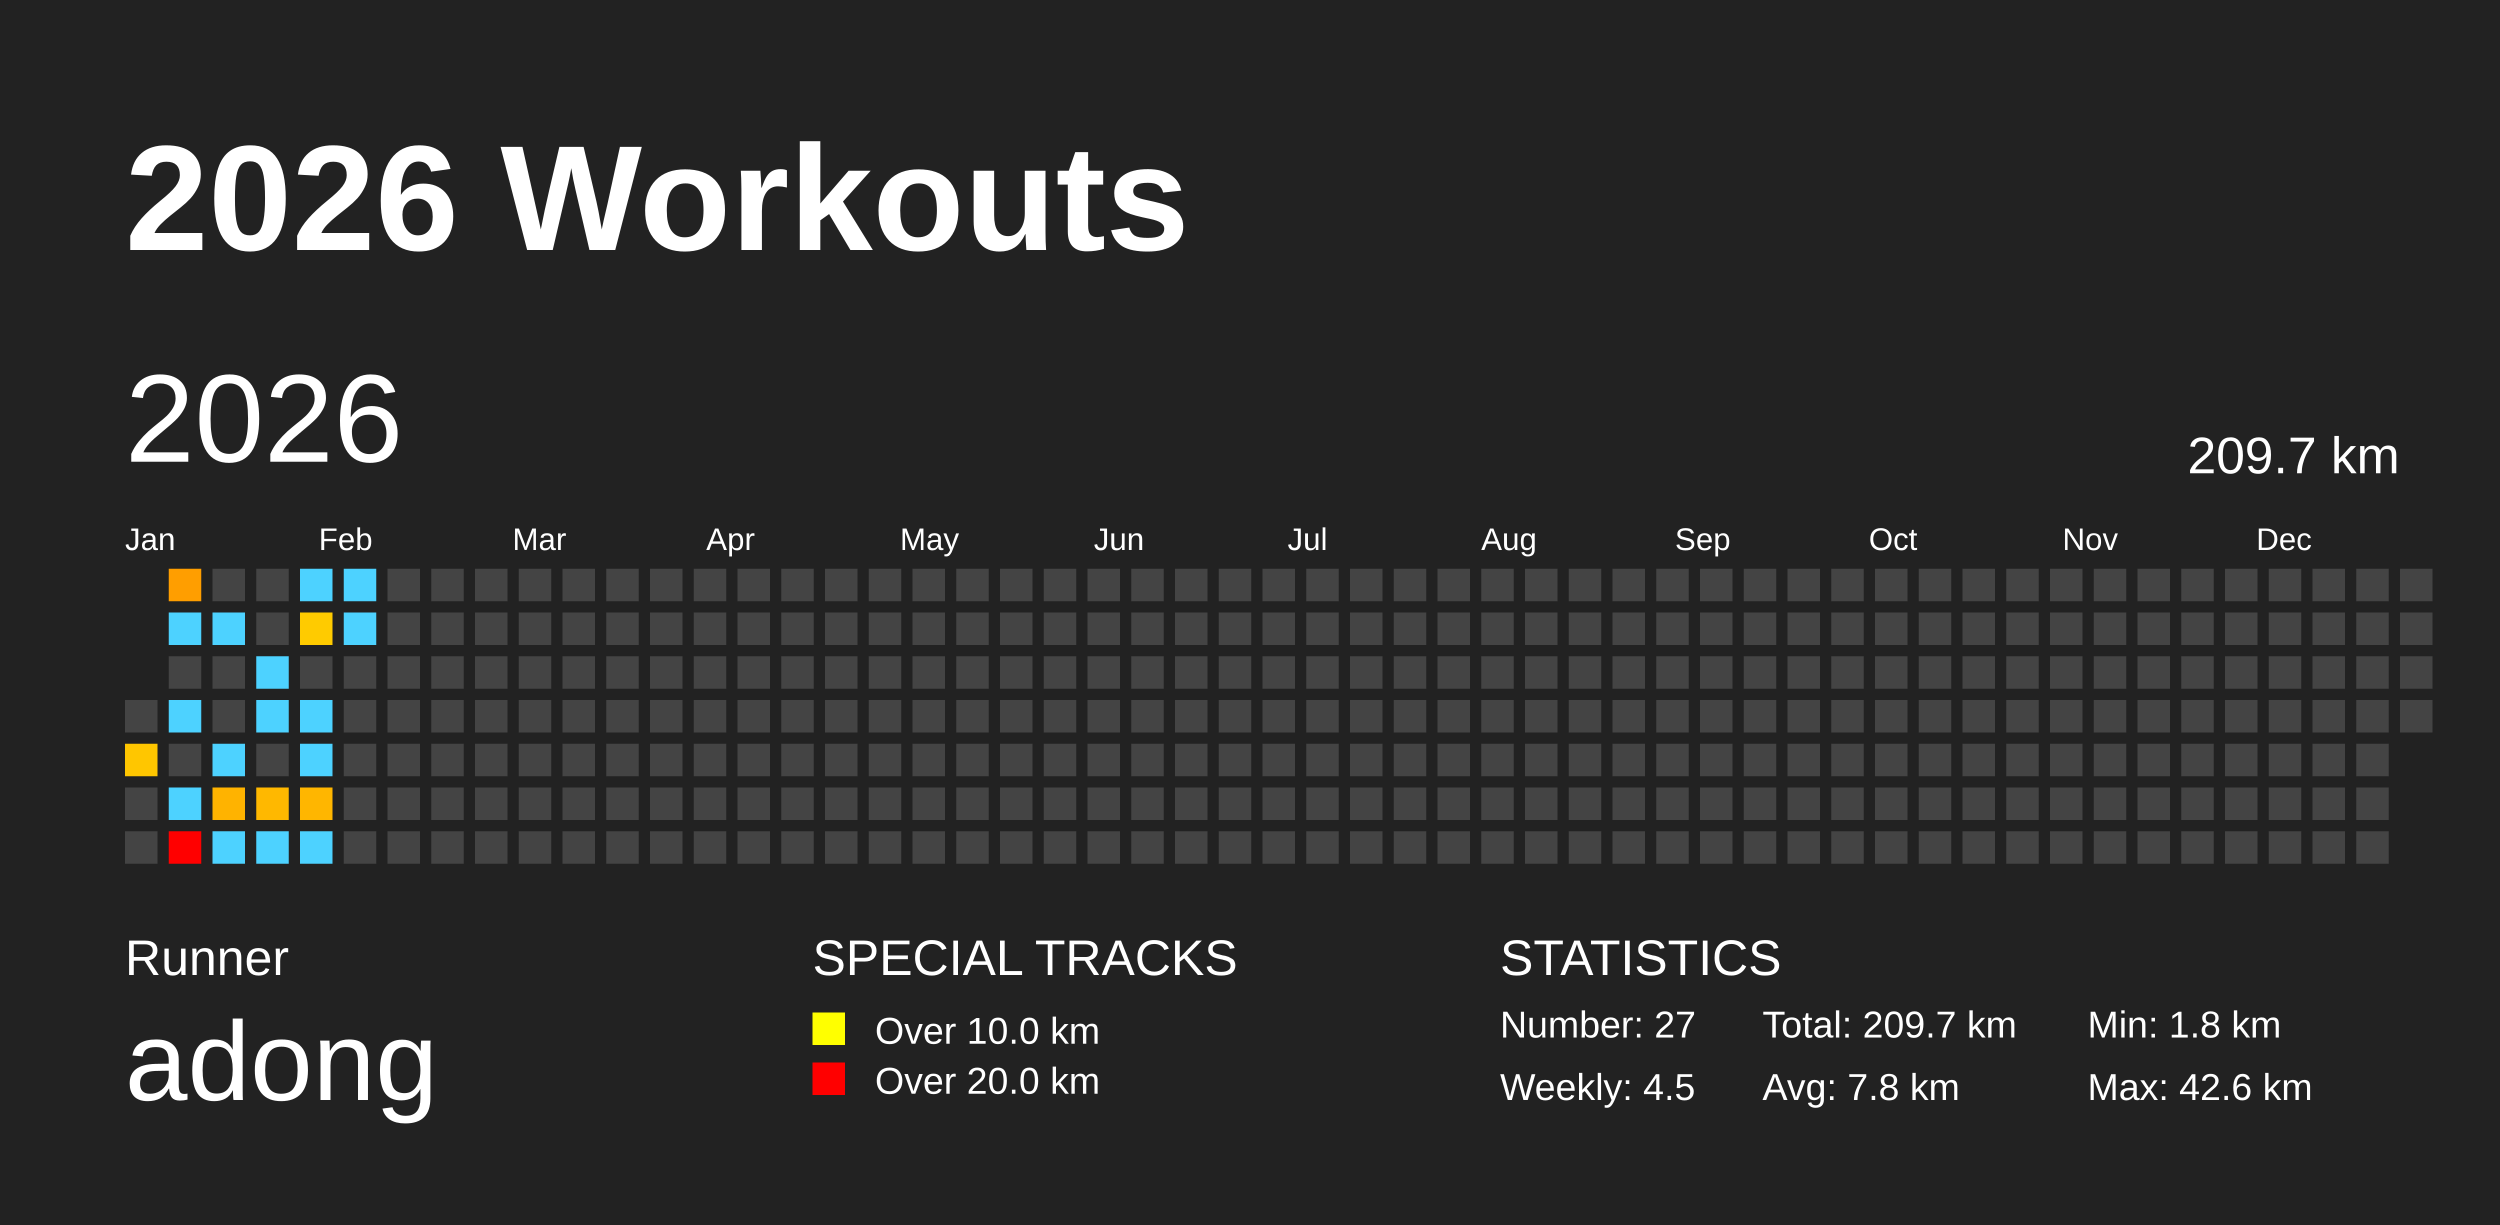
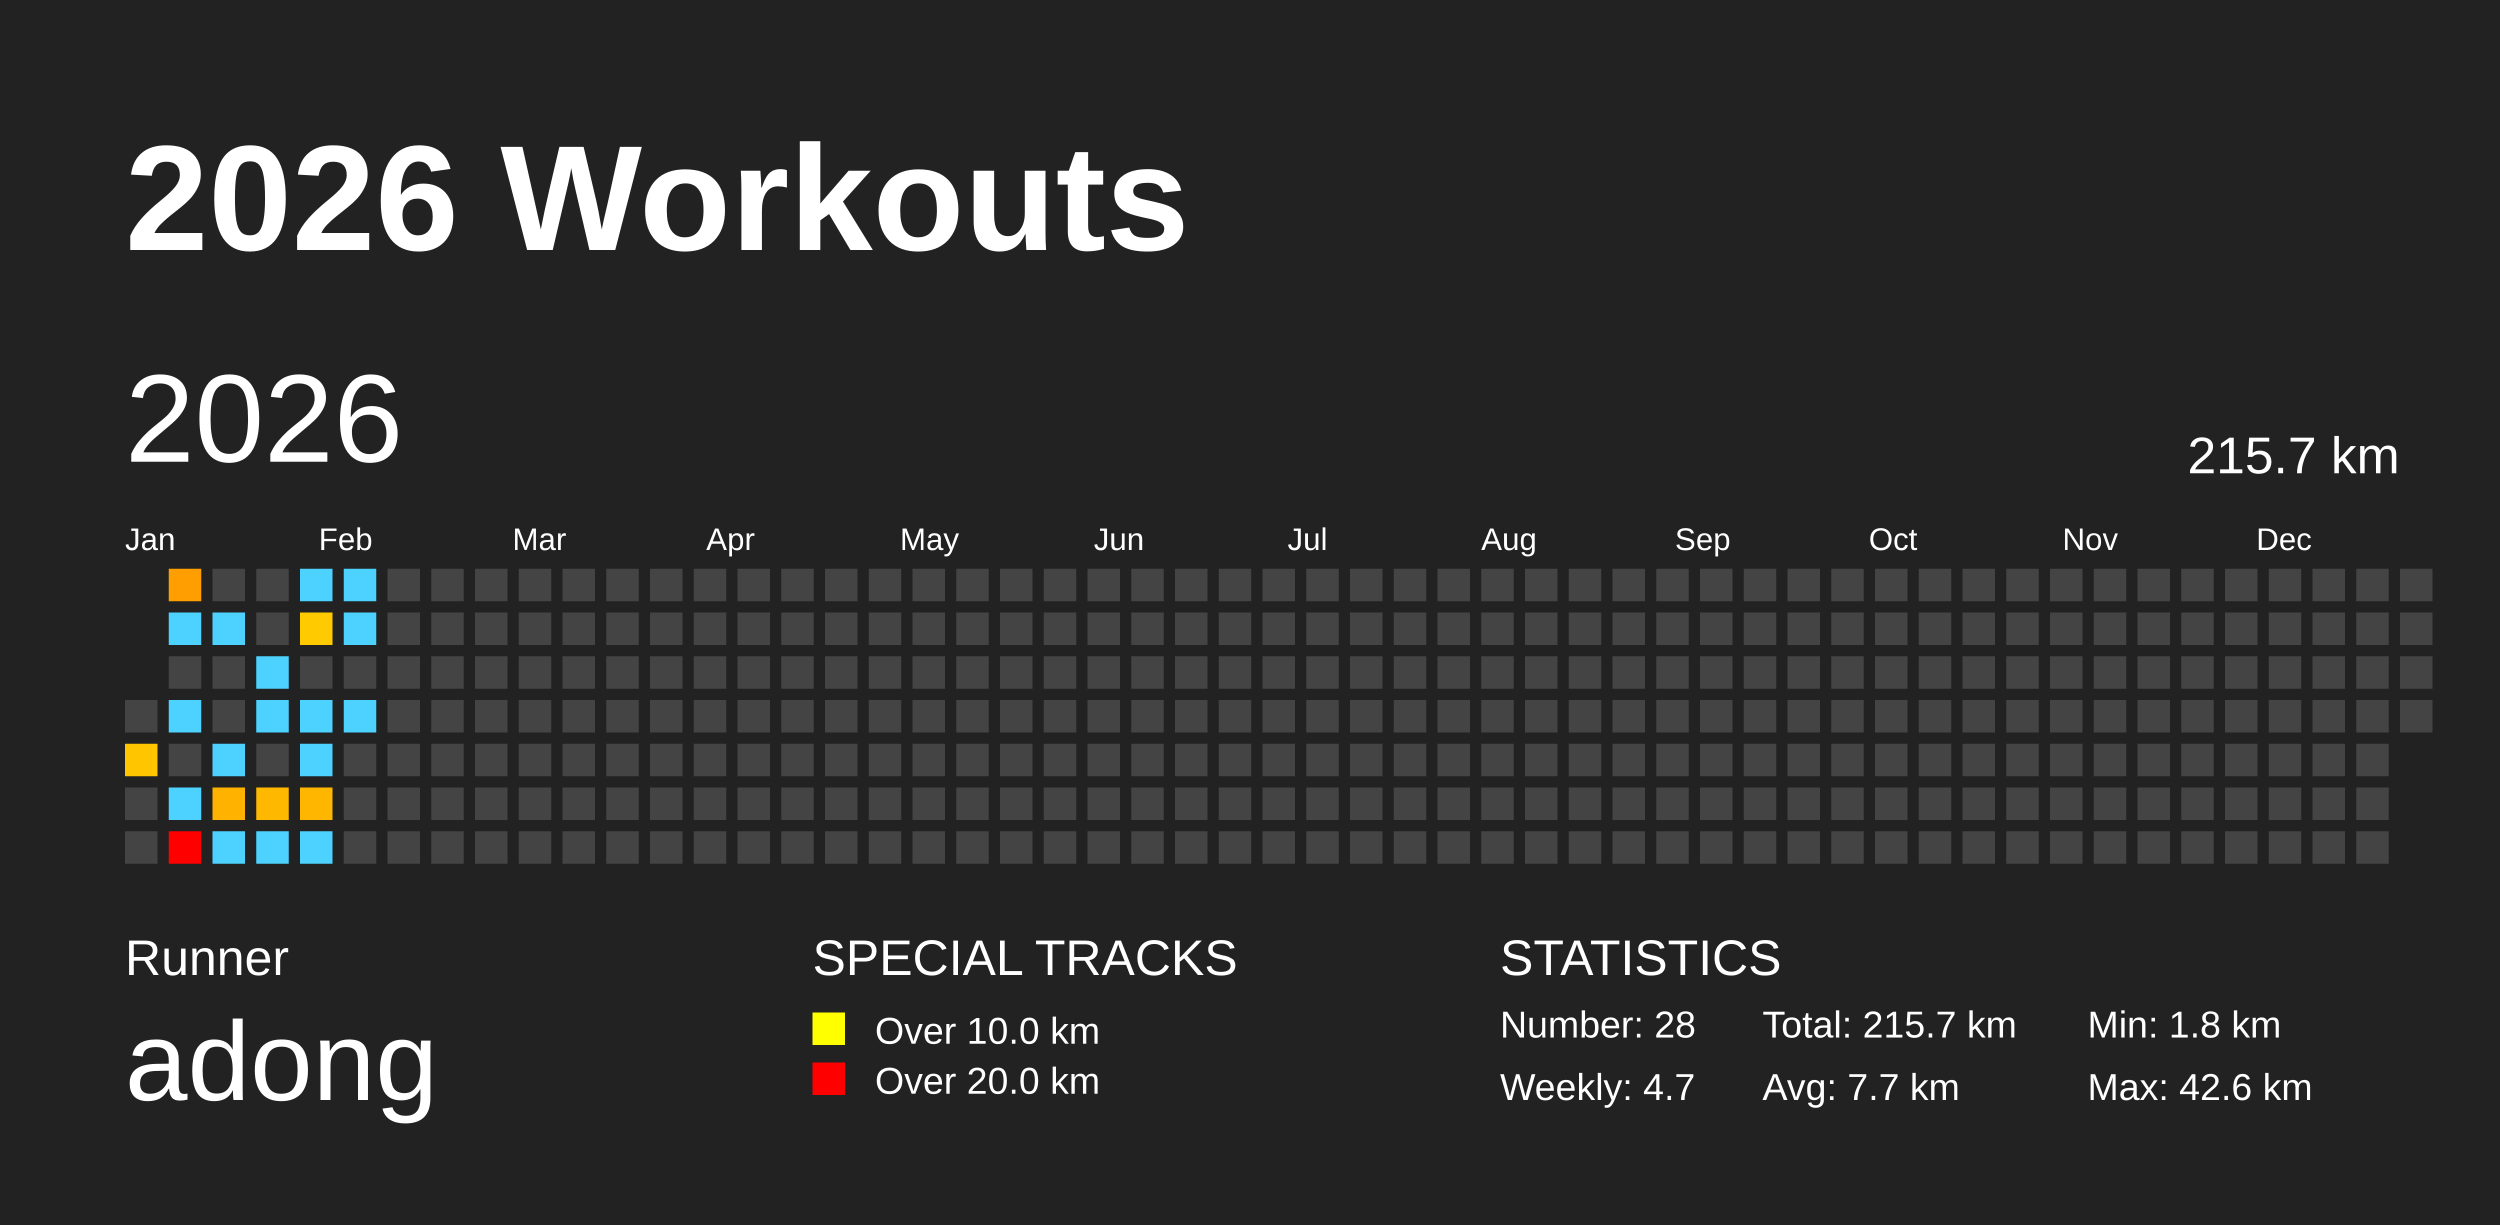
<svg xmlns="http://www.w3.org/2000/svg" baseProfile="full" height="98mm" version="1.1" viewBox="0,0,200,98" width="200mm">
  <defs />
  <rect fill="#222222" height="98" width="200" x="0" y="0" />
  <text fill="#FFFFFF" style="font-size:12px; font-family:Arial; font-weight:bold;" x="10" y="20">2026 Workouts</text>
  <text fill="#FFFFFF" style="font-size:4px; font-family:Arial" x="10" y="78">Runner</text>
  <text fill="#FFFFFF" style="font-size:9px; font-family:Arial" x="10" y="88">adong</text>
  <text fill="#FFFFFF" style="font-size:4px; font-family:Arial" x="65" y="78">SPECIAL TRACKS</text>
  <rect fill="yellow" height="2.6" width="2.6" x="65" y="81" />
  <text fill="#FFFFFF" style="font-size:3px; font-family:Arial" x="70" y="83.5">Over 10.0 km</text>
  <rect fill="red" height="2.6" width="2.6" x="65" y="85" />
  <text fill="#FFFFFF" style="font-size:3px; font-family:Arial" x="70" y="87.5">Over 20.0 km</text>
  <text fill="#FFFFFF" style="font-size:4px; font-family:Arial" x="120" y="78">STATISTICS</text>
-   <text fill="#FFFFFF" style="font-size:3px; font-family:Arial" x="120" y="83">Number: 27</text>
-   <text fill="#FFFFFF" style="font-size:3px; font-family:Arial" x="120" y="88">Weekly: 4.5</text>
-   <text fill="#FFFFFF" style="font-size:3px; font-family:Arial" x="141" y="83">Total: 209.7 km</text>
-   <text fill="#FFFFFF" style="font-size:3px; font-family:Arial" x="141" y="88">Avg: 7.8 km</text>
+   <text fill="#FFFFFF" style="font-size:3px; font-family:Arial" x="120" y="83">Number: 28</text>
+   <text fill="#FFFFFF" style="font-size:3px; font-family:Arial" x="120" y="88">Weekly: 4.7</text>
+   <text fill="#FFFFFF" style="font-size:3px; font-family:Arial" x="141" y="83">Total: 215.7 km</text>
+   <text fill="#FFFFFF" style="font-size:3px; font-family:Arial" x="141" y="88">Avg: 7.7 km</text>
  <text fill="#FFFFFF" style="font-size:3px; font-family:Arial" x="167" y="83">Min: 1.8 km</text>
  <text fill="#FFFFFF" style="font-size:3px; font-family:Arial" x="167" y="88">Max: 42.6 km</text>
  <text dominant-baseline="hanging" fill="#FFFFFF" style="font-size:10.0px; font-family:Arial;" x="10" y="30">2026</text>
-   <text dominant-baseline="hanging" fill="#FFFFFF" style="font-size:4.125px; font-family:Arial;" x="175" y="35">209.7 km</text>
+   <text dominant-baseline="hanging" fill="#FFFFFF" style="font-size:4.125px; font-family:Arial;" x="175" y="35">215.7 km</text>
  <text fill="#FFFFFF" style="font-size:2.5px; font-family:Arial" x="10.0" y="44">Jan</text>
  <text fill="#FFFFFF" style="font-size:2.5px; font-family:Arial" x="25.5" y="44">Feb</text>
  <text fill="#FFFFFF" style="font-size:2.5px; font-family:Arial" x="41.0" y="44">Mar</text>
  <text fill="#FFFFFF" style="font-size:2.5px; font-family:Arial" x="56.5" y="44">Apr</text>
  <text fill="#FFFFFF" style="font-size:2.5px; font-family:Arial" x="72.0" y="44">May</text>
  <text fill="#FFFFFF" style="font-size:2.5px; font-family:Arial" x="87.5" y="44">Jun</text>
  <text fill="#FFFFFF" style="font-size:2.5px; font-family:Arial" x="103.0" y="44">Jul</text>
  <text fill="#FFFFFF" style="font-size:2.5px; font-family:Arial" x="118.5" y="44">Aug</text>
  <text fill="#FFFFFF" style="font-size:2.5px; font-family:Arial" x="134.0" y="44">Sep</text>
  <text fill="#FFFFFF" style="font-size:2.5px; font-family:Arial" x="149.5" y="44">Oct</text>
  <text fill="#FFFFFF" style="font-size:2.5px; font-family:Arial" x="165.0" y="44">Nov</text>
  <text fill="#FFFFFF" style="font-size:2.5px; font-family:Arial" x="180.5" y="44">Dec</text>
  <rect fill="#444444" height="2.6" width="2.6" x="10.0" y="56.0" />
  <rect fill="#ffc600" height="2.6" width="2.6" x="10.0" y="59.5" />
  <rect fill="#444444" height="2.6" width="2.6" x="10.0" y="63.0" />
  <rect fill="#444444" height="2.6" width="2.6" x="10.0" y="66.5" />
  <rect fill="#ff9e00" height="2.6" width="2.6" x="13.5" y="45.5" />
  <rect fill="#4dd2ff" height="2.6" width="2.6" x="13.5" y="49.0" />
  <rect fill="#444444" height="2.6" width="2.6" x="13.5" y="52.5" />
  <rect fill="#4dd2ff" height="2.6" width="2.6" x="13.5" y="56.0" />
  <rect fill="#444444" height="2.6" width="2.6" x="13.5" y="59.5" />
  <rect fill="#4dd2ff" height="2.6" width="2.6" x="13.5" y="63.0" />
  <rect fill="red" height="2.6" width="2.6" x="13.5" y="66.5" />
  <rect fill="#444444" height="2.6" width="2.6" x="17.0" y="45.5" />
  <rect fill="#4dd2ff" height="2.6" width="2.6" x="17.0" y="49.0" />
  <rect fill="#444444" height="2.6" width="2.6" x="17.0" y="52.5" />
  <rect fill="#444444" height="2.6" width="2.6" x="17.0" y="56.0" />
  <rect fill="#4dd2ff" height="2.6" width="2.6" x="17.0" y="59.5" />
  <rect fill="#ffb300" height="2.6" width="2.6" x="17.0" y="63.0" />
  <rect fill="#4dd2ff" height="2.6" width="2.6" x="17.0" y="66.5" />
  <rect fill="#444444" height="2.6" width="2.6" x="20.5" y="45.5" />
  <rect fill="#444444" height="2.6" width="2.6" x="20.5" y="49.0" />
  <rect fill="#4dd2ff" height="2.6" width="2.6" x="20.5" y="52.5" />
  <rect fill="#4dd2ff" height="2.6" width="2.6" x="20.5" y="56.0" />
  <rect fill="#444444" height="2.6" width="2.6" x="20.5" y="59.5" />
  <rect fill="#ffb800" height="2.6" width="2.6" x="20.5" y="63.0" />
  <rect fill="#4dd2ff" height="2.6" width="2.6" x="20.5" y="66.5" />
  <rect fill="#4dd2ff" height="2.6" width="2.6" x="24.0" y="45.5" />
  <rect fill="#ffcb00" height="2.6" width="2.6" x="24.0" y="49.0" />
  <rect fill="#444444" height="2.6" width="2.6" x="24.0" y="52.5" />
  <rect fill="#4dd2ff" height="2.6" width="2.6" x="24.0" y="56.0" />
  <rect fill="#4dd2ff" height="2.6" width="2.6" x="24.0" y="59.5" />
  <rect fill="#ffb600" height="2.6" width="2.6" x="24.0" y="63.0" />
  <rect fill="#4dd2ff" height="2.6" width="2.6" x="24.0" y="66.5" />
  <rect fill="#4dd2ff" height="2.6" width="2.6" x="27.5" y="45.5" />
  <rect fill="#4dd2ff" height="2.6" width="2.6" x="27.5" y="49.0" />
  <rect fill="#444444" height="2.6" width="2.6" x="27.5" y="52.5" />
-   <rect fill="#444444" height="2.6" width="2.6" x="27.5" y="56.0" />
+   <rect fill="#4dd2ff" height="2.6" width="2.6" x="27.5" y="56.0" />
  <rect fill="#444444" height="2.6" width="2.6" x="27.5" y="59.5" />
  <rect fill="#444444" height="2.6" width="2.6" x="27.5" y="63.0" />
  <rect fill="#444444" height="2.6" width="2.6" x="27.5" y="66.5" />
  <rect fill="#444444" height="2.6" width="2.6" x="31.0" y="45.5" />
  <rect fill="#444444" height="2.6" width="2.6" x="31.0" y="49.0" />
  <rect fill="#444444" height="2.6" width="2.6" x="31.0" y="52.5" />
  <rect fill="#444444" height="2.6" width="2.6" x="31.0" y="56.0" />
  <rect fill="#444444" height="2.6" width="2.6" x="31.0" y="59.5" />
  <rect fill="#444444" height="2.6" width="2.6" x="31.0" y="63.0" />
  <rect fill="#444444" height="2.6" width="2.6" x="31.0" y="66.5" />
  <rect fill="#444444" height="2.6" width="2.6" x="34.5" y="45.5" />
  <rect fill="#444444" height="2.6" width="2.6" x="34.5" y="49.0" />
  <rect fill="#444444" height="2.6" width="2.6" x="34.5" y="52.5" />
  <rect fill="#444444" height="2.6" width="2.6" x="34.5" y="56.0" />
  <rect fill="#444444" height="2.6" width="2.6" x="34.5" y="59.5" />
  <rect fill="#444444" height="2.6" width="2.6" x="34.5" y="63.0" />
  <rect fill="#444444" height="2.6" width="2.6" x="34.5" y="66.5" />
  <rect fill="#444444" height="2.6" width="2.6" x="38.0" y="45.5" />
  <rect fill="#444444" height="2.6" width="2.6" x="38.0" y="49.0" />
  <rect fill="#444444" height="2.6" width="2.6" x="38.0" y="52.5" />
  <rect fill="#444444" height="2.6" width="2.6" x="38.0" y="56.0" />
  <rect fill="#444444" height="2.6" width="2.6" x="38.0" y="59.5" />
  <rect fill="#444444" height="2.6" width="2.6" x="38.0" y="63.0" />
  <rect fill="#444444" height="2.6" width="2.6" x="38.0" y="66.5" />
  <rect fill="#444444" height="2.6" width="2.6" x="41.5" y="45.5" />
  <rect fill="#444444" height="2.6" width="2.6" x="41.5" y="49.0" />
  <rect fill="#444444" height="2.6" width="2.6" x="41.5" y="52.5" />
  <rect fill="#444444" height="2.6" width="2.6" x="41.5" y="56.0" />
  <rect fill="#444444" height="2.6" width="2.6" x="41.5" y="59.5" />
  <rect fill="#444444" height="2.6" width="2.6" x="41.5" y="63.0" />
  <rect fill="#444444" height="2.6" width="2.6" x="41.5" y="66.5" />
  <rect fill="#444444" height="2.6" width="2.6" x="45.0" y="45.5" />
  <rect fill="#444444" height="2.6" width="2.6" x="45.0" y="49.0" />
  <rect fill="#444444" height="2.6" width="2.6" x="45.0" y="52.5" />
  <rect fill="#444444" height="2.6" width="2.6" x="45.0" y="56.0" />
  <rect fill="#444444" height="2.6" width="2.6" x="45.0" y="59.5" />
  <rect fill="#444444" height="2.6" width="2.6" x="45.0" y="63.0" />
  <rect fill="#444444" height="2.6" width="2.6" x="45.0" y="66.5" />
  <rect fill="#444444" height="2.6" width="2.6" x="48.5" y="45.5" />
  <rect fill="#444444" height="2.6" width="2.6" x="48.5" y="49.0" />
  <rect fill="#444444" height="2.6" width="2.6" x="48.5" y="52.5" />
  <rect fill="#444444" height="2.6" width="2.6" x="48.5" y="56.0" />
  <rect fill="#444444" height="2.6" width="2.6" x="48.5" y="59.5" />
  <rect fill="#444444" height="2.6" width="2.6" x="48.5" y="63.0" />
  <rect fill="#444444" height="2.6" width="2.6" x="48.5" y="66.5" />
  <rect fill="#444444" height="2.6" width="2.6" x="52.0" y="45.5" />
  <rect fill="#444444" height="2.6" width="2.6" x="52.0" y="49.0" />
  <rect fill="#444444" height="2.6" width="2.6" x="52.0" y="52.5" />
  <rect fill="#444444" height="2.6" width="2.6" x="52.0" y="56.0" />
  <rect fill="#444444" height="2.6" width="2.6" x="52.0" y="59.5" />
  <rect fill="#444444" height="2.6" width="2.6" x="52.0" y="63.0" />
  <rect fill="#444444" height="2.6" width="2.6" x="52.0" y="66.5" />
  <rect fill="#444444" height="2.6" width="2.6" x="55.5" y="45.5" />
  <rect fill="#444444" height="2.6" width="2.6" x="55.5" y="49.0" />
  <rect fill="#444444" height="2.6" width="2.6" x="55.5" y="52.5" />
  <rect fill="#444444" height="2.6" width="2.6" x="55.5" y="56.0" />
  <rect fill="#444444" height="2.6" width="2.6" x="55.5" y="59.5" />
  <rect fill="#444444" height="2.6" width="2.6" x="55.5" y="63.0" />
  <rect fill="#444444" height="2.6" width="2.6" x="55.5" y="66.5" />
  <rect fill="#444444" height="2.6" width="2.6" x="59.0" y="45.5" />
  <rect fill="#444444" height="2.6" width="2.6" x="59.0" y="49.0" />
  <rect fill="#444444" height="2.6" width="2.6" x="59.0" y="52.5" />
  <rect fill="#444444" height="2.6" width="2.6" x="59.0" y="56.0" />
  <rect fill="#444444" height="2.6" width="2.6" x="59.0" y="59.5" />
  <rect fill="#444444" height="2.6" width="2.6" x="59.0" y="63.0" />
  <rect fill="#444444" height="2.6" width="2.6" x="59.0" y="66.5" />
  <rect fill="#444444" height="2.6" width="2.6" x="62.5" y="45.5" />
  <rect fill="#444444" height="2.6" width="2.6" x="62.5" y="49.0" />
  <rect fill="#444444" height="2.6" width="2.6" x="62.5" y="52.5" />
  <rect fill="#444444" height="2.6" width="2.6" x="62.5" y="56.0" />
  <rect fill="#444444" height="2.6" width="2.6" x="62.5" y="59.5" />
  <rect fill="#444444" height="2.6" width="2.6" x="62.5" y="63.0" />
  <rect fill="#444444" height="2.6" width="2.6" x="62.5" y="66.5" />
  <rect fill="#444444" height="2.6" width="2.6" x="66.0" y="45.5" />
  <rect fill="#444444" height="2.6" width="2.6" x="66.0" y="49.0" />
  <rect fill="#444444" height="2.6" width="2.6" x="66.0" y="52.5" />
  <rect fill="#444444" height="2.6" width="2.6" x="66.0" y="56.0" />
  <rect fill="#444444" height="2.6" width="2.6" x="66.0" y="59.5" />
  <rect fill="#444444" height="2.6" width="2.6" x="66.0" y="63.0" />
  <rect fill="#444444" height="2.6" width="2.6" x="66.0" y="66.5" />
  <rect fill="#444444" height="2.6" width="2.6" x="69.5" y="45.5" />
  <rect fill="#444444" height="2.6" width="2.6" x="69.5" y="49.0" />
  <rect fill="#444444" height="2.6" width="2.6" x="69.5" y="52.5" />
  <rect fill="#444444" height="2.6" width="2.6" x="69.5" y="56.0" />
  <rect fill="#444444" height="2.6" width="2.6" x="69.5" y="59.5" />
  <rect fill="#444444" height="2.6" width="2.6" x="69.5" y="63.0" />
  <rect fill="#444444" height="2.6" width="2.6" x="69.5" y="66.5" />
  <rect fill="#444444" height="2.6" width="2.6" x="73.0" y="45.5" />
  <rect fill="#444444" height="2.6" width="2.6" x="73.0" y="49.0" />
  <rect fill="#444444" height="2.6" width="2.6" x="73.0" y="52.5" />
  <rect fill="#444444" height="2.6" width="2.6" x="73.0" y="56.0" />
  <rect fill="#444444" height="2.6" width="2.6" x="73.0" y="59.5" />
  <rect fill="#444444" height="2.6" width="2.6" x="73.0" y="63.0" />
  <rect fill="#444444" height="2.6" width="2.6" x="73.0" y="66.5" />
  <rect fill="#444444" height="2.6" width="2.6" x="76.5" y="45.5" />
  <rect fill="#444444" height="2.6" width="2.6" x="76.5" y="49.0" />
  <rect fill="#444444" height="2.6" width="2.6" x="76.5" y="52.5" />
  <rect fill="#444444" height="2.6" width="2.6" x="76.5" y="56.0" />
  <rect fill="#444444" height="2.6" width="2.6" x="76.5" y="59.5" />
  <rect fill="#444444" height="2.6" width="2.6" x="76.5" y="63.0" />
  <rect fill="#444444" height="2.6" width="2.6" x="76.5" y="66.5" />
  <rect fill="#444444" height="2.6" width="2.6" x="80.0" y="45.5" />
  <rect fill="#444444" height="2.6" width="2.6" x="80.0" y="49.0" />
  <rect fill="#444444" height="2.6" width="2.6" x="80.0" y="52.5" />
  <rect fill="#444444" height="2.6" width="2.6" x="80.0" y="56.0" />
  <rect fill="#444444" height="2.6" width="2.6" x="80.0" y="59.5" />
  <rect fill="#444444" height="2.6" width="2.6" x="80.0" y="63.0" />
  <rect fill="#444444" height="2.6" width="2.6" x="80.0" y="66.5" />
  <rect fill="#444444" height="2.6" width="2.6" x="83.5" y="45.5" />
  <rect fill="#444444" height="2.6" width="2.6" x="83.5" y="49.0" />
  <rect fill="#444444" height="2.6" width="2.6" x="83.5" y="52.5" />
  <rect fill="#444444" height="2.6" width="2.6" x="83.5" y="56.0" />
  <rect fill="#444444" height="2.6" width="2.6" x="83.5" y="59.5" />
  <rect fill="#444444" height="2.6" width="2.6" x="83.5" y="63.0" />
  <rect fill="#444444" height="2.6" width="2.6" x="83.5" y="66.5" />
  <rect fill="#444444" height="2.6" width="2.6" x="87.0" y="45.5" />
  <rect fill="#444444" height="2.6" width="2.6" x="87.0" y="49.0" />
  <rect fill="#444444" height="2.6" width="2.6" x="87.0" y="52.5" />
  <rect fill="#444444" height="2.6" width="2.6" x="87.0" y="56.0" />
  <rect fill="#444444" height="2.6" width="2.6" x="87.0" y="59.5" />
  <rect fill="#444444" height="2.6" width="2.6" x="87.0" y="63.0" />
  <rect fill="#444444" height="2.6" width="2.6" x="87.0" y="66.5" />
  <rect fill="#444444" height="2.6" width="2.6" x="90.5" y="45.5" />
  <rect fill="#444444" height="2.6" width="2.6" x="90.5" y="49.0" />
  <rect fill="#444444" height="2.6" width="2.6" x="90.5" y="52.5" />
  <rect fill="#444444" height="2.6" width="2.6" x="90.5" y="56.0" />
  <rect fill="#444444" height="2.6" width="2.6" x="90.5" y="59.5" />
  <rect fill="#444444" height="2.6" width="2.6" x="90.5" y="63.0" />
  <rect fill="#444444" height="2.6" width="2.6" x="90.5" y="66.5" />
  <rect fill="#444444" height="2.6" width="2.6" x="94.0" y="45.5" />
  <rect fill="#444444" height="2.6" width="2.6" x="94.0" y="49.0" />
  <rect fill="#444444" height="2.6" width="2.6" x="94.0" y="52.5" />
  <rect fill="#444444" height="2.6" width="2.6" x="94.0" y="56.0" />
  <rect fill="#444444" height="2.6" width="2.6" x="94.0" y="59.5" />
  <rect fill="#444444" height="2.6" width="2.6" x="94.0" y="63.0" />
  <rect fill="#444444" height="2.6" width="2.6" x="94.0" y="66.5" />
  <rect fill="#444444" height="2.6" width="2.6" x="97.5" y="45.5" />
  <rect fill="#444444" height="2.6" width="2.6" x="97.5" y="49.0" />
  <rect fill="#444444" height="2.6" width="2.6" x="97.5" y="52.5" />
  <rect fill="#444444" height="2.6" width="2.6" x="97.5" y="56.0" />
  <rect fill="#444444" height="2.6" width="2.6" x="97.5" y="59.5" />
  <rect fill="#444444" height="2.6" width="2.6" x="97.5" y="63.0" />
  <rect fill="#444444" height="2.6" width="2.6" x="97.5" y="66.5" />
  <rect fill="#444444" height="2.6" width="2.6" x="101.0" y="45.5" />
  <rect fill="#444444" height="2.6" width="2.6" x="101.0" y="49.0" />
  <rect fill="#444444" height="2.6" width="2.6" x="101.0" y="52.5" />
  <rect fill="#444444" height="2.6" width="2.6" x="101.0" y="56.0" />
  <rect fill="#444444" height="2.6" width="2.6" x="101.0" y="59.5" />
  <rect fill="#444444" height="2.6" width="2.6" x="101.0" y="63.0" />
  <rect fill="#444444" height="2.6" width="2.6" x="101.0" y="66.5" />
  <rect fill="#444444" height="2.6" width="2.6" x="104.5" y="45.5" />
  <rect fill="#444444" height="2.6" width="2.6" x="104.5" y="49.0" />
  <rect fill="#444444" height="2.6" width="2.6" x="104.5" y="52.5" />
  <rect fill="#444444" height="2.6" width="2.6" x="104.5" y="56.0" />
  <rect fill="#444444" height="2.6" width="2.6" x="104.5" y="59.5" />
  <rect fill="#444444" height="2.6" width="2.6" x="104.5" y="63.0" />
  <rect fill="#444444" height="2.6" width="2.6" x="104.5" y="66.5" />
  <rect fill="#444444" height="2.6" width="2.6" x="108.0" y="45.5" />
  <rect fill="#444444" height="2.6" width="2.6" x="108.0" y="49.0" />
  <rect fill="#444444" height="2.6" width="2.6" x="108.0" y="52.5" />
  <rect fill="#444444" height="2.6" width="2.6" x="108.0" y="56.0" />
  <rect fill="#444444" height="2.6" width="2.6" x="108.0" y="59.5" />
  <rect fill="#444444" height="2.6" width="2.6" x="108.0" y="63.0" />
  <rect fill="#444444" height="2.6" width="2.6" x="108.0" y="66.5" />
  <rect fill="#444444" height="2.6" width="2.6" x="111.5" y="45.5" />
  <rect fill="#444444" height="2.6" width="2.6" x="111.5" y="49.0" />
  <rect fill="#444444" height="2.6" width="2.6" x="111.5" y="52.5" />
  <rect fill="#444444" height="2.6" width="2.6" x="111.5" y="56.0" />
  <rect fill="#444444" height="2.6" width="2.6" x="111.5" y="59.5" />
  <rect fill="#444444" height="2.6" width="2.6" x="111.5" y="63.0" />
  <rect fill="#444444" height="2.6" width="2.6" x="111.5" y="66.5" />
  <rect fill="#444444" height="2.6" width="2.6" x="115.0" y="45.5" />
  <rect fill="#444444" height="2.6" width="2.6" x="115.0" y="49.0" />
  <rect fill="#444444" height="2.6" width="2.6" x="115.0" y="52.5" />
  <rect fill="#444444" height="2.6" width="2.6" x="115.0" y="56.0" />
  <rect fill="#444444" height="2.6" width="2.6" x="115.0" y="59.5" />
  <rect fill="#444444" height="2.6" width="2.6" x="115.0" y="63.0" />
  <rect fill="#444444" height="2.6" width="2.6" x="115.0" y="66.5" />
  <rect fill="#444444" height="2.6" width="2.6" x="118.5" y="45.5" />
  <rect fill="#444444" height="2.6" width="2.6" x="118.5" y="49.0" />
  <rect fill="#444444" height="2.6" width="2.6" x="118.5" y="52.5" />
  <rect fill="#444444" height="2.6" width="2.6" x="118.5" y="56.0" />
  <rect fill="#444444" height="2.6" width="2.6" x="118.5" y="59.5" />
  <rect fill="#444444" height="2.6" width="2.6" x="118.5" y="63.0" />
  <rect fill="#444444" height="2.6" width="2.6" x="118.5" y="66.5" />
  <rect fill="#444444" height="2.6" width="2.6" x="122.0" y="45.5" />
  <rect fill="#444444" height="2.6" width="2.6" x="122.0" y="49.0" />
  <rect fill="#444444" height="2.6" width="2.6" x="122.0" y="52.5" />
  <rect fill="#444444" height="2.6" width="2.6" x="122.0" y="56.0" />
  <rect fill="#444444" height="2.6" width="2.6" x="122.0" y="59.5" />
  <rect fill="#444444" height="2.6" width="2.6" x="122.0" y="63.0" />
  <rect fill="#444444" height="2.6" width="2.6" x="122.0" y="66.5" />
  <rect fill="#444444" height="2.6" width="2.6" x="125.5" y="45.5" />
  <rect fill="#444444" height="2.6" width="2.6" x="125.5" y="49.0" />
  <rect fill="#444444" height="2.6" width="2.6" x="125.5" y="52.5" />
  <rect fill="#444444" height="2.6" width="2.6" x="125.5" y="56.0" />
  <rect fill="#444444" height="2.6" width="2.6" x="125.5" y="59.5" />
  <rect fill="#444444" height="2.6" width="2.6" x="125.5" y="63.0" />
  <rect fill="#444444" height="2.6" width="2.6" x="125.5" y="66.5" />
  <rect fill="#444444" height="2.6" width="2.6" x="129.0" y="45.5" />
  <rect fill="#444444" height="2.6" width="2.6" x="129.0" y="49.0" />
  <rect fill="#444444" height="2.6" width="2.6" x="129.0" y="52.5" />
  <rect fill="#444444" height="2.6" width="2.6" x="129.0" y="56.0" />
  <rect fill="#444444" height="2.6" width="2.6" x="129.0" y="59.5" />
  <rect fill="#444444" height="2.6" width="2.6" x="129.0" y="63.0" />
  <rect fill="#444444" height="2.6" width="2.6" x="129.0" y="66.5" />
  <rect fill="#444444" height="2.6" width="2.6" x="132.5" y="45.5" />
  <rect fill="#444444" height="2.6" width="2.6" x="132.5" y="49.0" />
  <rect fill="#444444" height="2.6" width="2.6" x="132.5" y="52.5" />
  <rect fill="#444444" height="2.6" width="2.6" x="132.5" y="56.0" />
  <rect fill="#444444" height="2.6" width="2.6" x="132.5" y="59.5" />
  <rect fill="#444444" height="2.6" width="2.6" x="132.5" y="63.0" />
  <rect fill="#444444" height="2.6" width="2.6" x="132.5" y="66.5" />
  <rect fill="#444444" height="2.6" width="2.6" x="136.0" y="45.5" />
  <rect fill="#444444" height="2.6" width="2.6" x="136.0" y="49.0" />
  <rect fill="#444444" height="2.6" width="2.6" x="136.0" y="52.5" />
  <rect fill="#444444" height="2.6" width="2.6" x="136.0" y="56.0" />
  <rect fill="#444444" height="2.6" width="2.6" x="136.0" y="59.5" />
  <rect fill="#444444" height="2.6" width="2.6" x="136.0" y="63.0" />
  <rect fill="#444444" height="2.6" width="2.6" x="136.0" y="66.5" />
  <rect fill="#444444" height="2.6" width="2.6" x="139.5" y="45.5" />
  <rect fill="#444444" height="2.6" width="2.6" x="139.5" y="49.0" />
  <rect fill="#444444" height="2.6" width="2.6" x="139.5" y="52.5" />
  <rect fill="#444444" height="2.6" width="2.6" x="139.5" y="56.0" />
  <rect fill="#444444" height="2.6" width="2.6" x="139.5" y="59.5" />
  <rect fill="#444444" height="2.6" width="2.6" x="139.5" y="63.0" />
  <rect fill="#444444" height="2.6" width="2.6" x="139.5" y="66.5" />
  <rect fill="#444444" height="2.6" width="2.6" x="143.0" y="45.5" />
  <rect fill="#444444" height="2.6" width="2.6" x="143.0" y="49.0" />
  <rect fill="#444444" height="2.6" width="2.6" x="143.0" y="52.5" />
  <rect fill="#444444" height="2.6" width="2.6" x="143.0" y="56.0" />
  <rect fill="#444444" height="2.6" width="2.6" x="143.0" y="59.5" />
  <rect fill="#444444" height="2.6" width="2.6" x="143.0" y="63.0" />
  <rect fill="#444444" height="2.6" width="2.6" x="143.0" y="66.5" />
  <rect fill="#444444" height="2.6" width="2.6" x="146.5" y="45.5" />
  <rect fill="#444444" height="2.6" width="2.6" x="146.5" y="49.0" />
  <rect fill="#444444" height="2.6" width="2.6" x="146.5" y="52.5" />
  <rect fill="#444444" height="2.6" width="2.6" x="146.5" y="56.0" />
  <rect fill="#444444" height="2.6" width="2.6" x="146.5" y="59.5" />
  <rect fill="#444444" height="2.6" width="2.6" x="146.5" y="63.0" />
  <rect fill="#444444" height="2.6" width="2.6" x="146.5" y="66.5" />
  <rect fill="#444444" height="2.6" width="2.6" x="150.0" y="45.5" />
  <rect fill="#444444" height="2.6" width="2.6" x="150.0" y="49.0" />
  <rect fill="#444444" height="2.6" width="2.6" x="150.0" y="52.5" />
  <rect fill="#444444" height="2.6" width="2.6" x="150.0" y="56.0" />
  <rect fill="#444444" height="2.6" width="2.6" x="150.0" y="59.5" />
  <rect fill="#444444" height="2.6" width="2.6" x="150.0" y="63.0" />
  <rect fill="#444444" height="2.6" width="2.6" x="150.0" y="66.5" />
  <rect fill="#444444" height="2.6" width="2.6" x="153.5" y="45.5" />
  <rect fill="#444444" height="2.6" width="2.6" x="153.5" y="49.0" />
  <rect fill="#444444" height="2.6" width="2.6" x="153.5" y="52.5" />
  <rect fill="#444444" height="2.6" width="2.6" x="153.5" y="56.0" />
  <rect fill="#444444" height="2.6" width="2.6" x="153.5" y="59.5" />
  <rect fill="#444444" height="2.6" width="2.6" x="153.5" y="63.0" />
  <rect fill="#444444" height="2.6" width="2.6" x="153.5" y="66.5" />
  <rect fill="#444444" height="2.6" width="2.6" x="157.0" y="45.5" />
  <rect fill="#444444" height="2.6" width="2.6" x="157.0" y="49.0" />
  <rect fill="#444444" height="2.6" width="2.6" x="157.0" y="52.5" />
  <rect fill="#444444" height="2.6" width="2.6" x="157.0" y="56.0" />
  <rect fill="#444444" height="2.6" width="2.6" x="157.0" y="59.5" />
  <rect fill="#444444" height="2.6" width="2.6" x="157.0" y="63.0" />
  <rect fill="#444444" height="2.6" width="2.6" x="157.0" y="66.5" />
  <rect fill="#444444" height="2.6" width="2.6" x="160.5" y="45.5" />
  <rect fill="#444444" height="2.6" width="2.6" x="160.5" y="49.0" />
  <rect fill="#444444" height="2.6" width="2.6" x="160.5" y="52.5" />
  <rect fill="#444444" height="2.6" width="2.6" x="160.5" y="56.0" />
  <rect fill="#444444" height="2.6" width="2.6" x="160.5" y="59.5" />
  <rect fill="#444444" height="2.6" width="2.6" x="160.5" y="63.0" />
  <rect fill="#444444" height="2.6" width="2.6" x="160.5" y="66.5" />
  <rect fill="#444444" height="2.6" width="2.6" x="164.0" y="45.5" />
  <rect fill="#444444" height="2.6" width="2.6" x="164.0" y="49.0" />
  <rect fill="#444444" height="2.6" width="2.6" x="164.0" y="52.5" />
  <rect fill="#444444" height="2.6" width="2.6" x="164.0" y="56.0" />
  <rect fill="#444444" height="2.6" width="2.6" x="164.0" y="59.5" />
  <rect fill="#444444" height="2.6" width="2.6" x="164.0" y="63.0" />
  <rect fill="#444444" height="2.6" width="2.6" x="164.0" y="66.5" />
  <rect fill="#444444" height="2.6" width="2.6" x="167.5" y="45.5" />
  <rect fill="#444444" height="2.6" width="2.6" x="167.5" y="49.0" />
  <rect fill="#444444" height="2.6" width="2.6" x="167.5" y="52.5" />
  <rect fill="#444444" height="2.6" width="2.6" x="167.5" y="56.0" />
  <rect fill="#444444" height="2.6" width="2.6" x="167.5" y="59.5" />
  <rect fill="#444444" height="2.6" width="2.6" x="167.5" y="63.0" />
  <rect fill="#444444" height="2.6" width="2.6" x="167.5" y="66.5" />
  <rect fill="#444444" height="2.6" width="2.6" x="171.0" y="45.5" />
  <rect fill="#444444" height="2.6" width="2.6" x="171.0" y="49.0" />
  <rect fill="#444444" height="2.6" width="2.6" x="171.0" y="52.5" />
  <rect fill="#444444" height="2.6" width="2.6" x="171.0" y="56.0" />
  <rect fill="#444444" height="2.6" width="2.6" x="171.0" y="59.5" />
  <rect fill="#444444" height="2.6" width="2.6" x="171.0" y="63.0" />
  <rect fill="#444444" height="2.6" width="2.6" x="171.0" y="66.5" />
  <rect fill="#444444" height="2.6" width="2.6" x="174.5" y="45.5" />
  <rect fill="#444444" height="2.6" width="2.6" x="174.5" y="49.0" />
  <rect fill="#444444" height="2.6" width="2.6" x="174.5" y="52.5" />
  <rect fill="#444444" height="2.6" width="2.6" x="174.5" y="56.0" />
  <rect fill="#444444" height="2.6" width="2.6" x="174.5" y="59.5" />
  <rect fill="#444444" height="2.6" width="2.6" x="174.5" y="63.0" />
  <rect fill="#444444" height="2.6" width="2.6" x="174.5" y="66.5" />
  <rect fill="#444444" height="2.6" width="2.6" x="178.0" y="45.5" />
  <rect fill="#444444" height="2.6" width="2.6" x="178.0" y="49.0" />
  <rect fill="#444444" height="2.6" width="2.6" x="178.0" y="52.5" />
  <rect fill="#444444" height="2.6" width="2.6" x="178.0" y="56.0" />
  <rect fill="#444444" height="2.6" width="2.6" x="178.0" y="59.5" />
  <rect fill="#444444" height="2.6" width="2.6" x="178.0" y="63.0" />
  <rect fill="#444444" height="2.6" width="2.6" x="178.0" y="66.5" />
  <rect fill="#444444" height="2.6" width="2.6" x="181.5" y="45.5" />
  <rect fill="#444444" height="2.6" width="2.6" x="181.5" y="49.0" />
  <rect fill="#444444" height="2.6" width="2.6" x="181.5" y="52.5" />
  <rect fill="#444444" height="2.6" width="2.6" x="181.5" y="56.0" />
  <rect fill="#444444" height="2.6" width="2.6" x="181.5" y="59.5" />
  <rect fill="#444444" height="2.6" width="2.6" x="181.5" y="63.0" />
  <rect fill="#444444" height="2.6" width="2.6" x="181.5" y="66.5" />
  <rect fill="#444444" height="2.6" width="2.6" x="185.0" y="45.5" />
  <rect fill="#444444" height="2.6" width="2.6" x="185.0" y="49.0" />
  <rect fill="#444444" height="2.6" width="2.6" x="185.0" y="52.5" />
  <rect fill="#444444" height="2.6" width="2.6" x="185.0" y="56.0" />
  <rect fill="#444444" height="2.6" width="2.6" x="185.0" y="59.5" />
  <rect fill="#444444" height="2.6" width="2.6" x="185.0" y="63.0" />
  <rect fill="#444444" height="2.6" width="2.6" x="185.0" y="66.5" />
  <rect fill="#444444" height="2.6" width="2.6" x="188.5" y="45.5" />
  <rect fill="#444444" height="2.6" width="2.6" x="188.5" y="49.0" />
  <rect fill="#444444" height="2.6" width="2.6" x="188.5" y="52.5" />
  <rect fill="#444444" height="2.6" width="2.6" x="188.5" y="56.0" />
  <rect fill="#444444" height="2.6" width="2.6" x="188.5" y="59.5" />
  <rect fill="#444444" height="2.6" width="2.6" x="188.5" y="63.0" />
  <rect fill="#444444" height="2.6" width="2.6" x="188.5" y="66.5" />
  <rect fill="#444444" height="2.6" width="2.6" x="192.0" y="45.5" />
  <rect fill="#444444" height="2.6" width="2.6" x="192.0" y="49.0" />
  <rect fill="#444444" height="2.6" width="2.6" x="192.0" y="52.5" />
  <rect fill="#444444" height="2.6" width="2.6" x="192.0" y="56.0" />
</svg>
